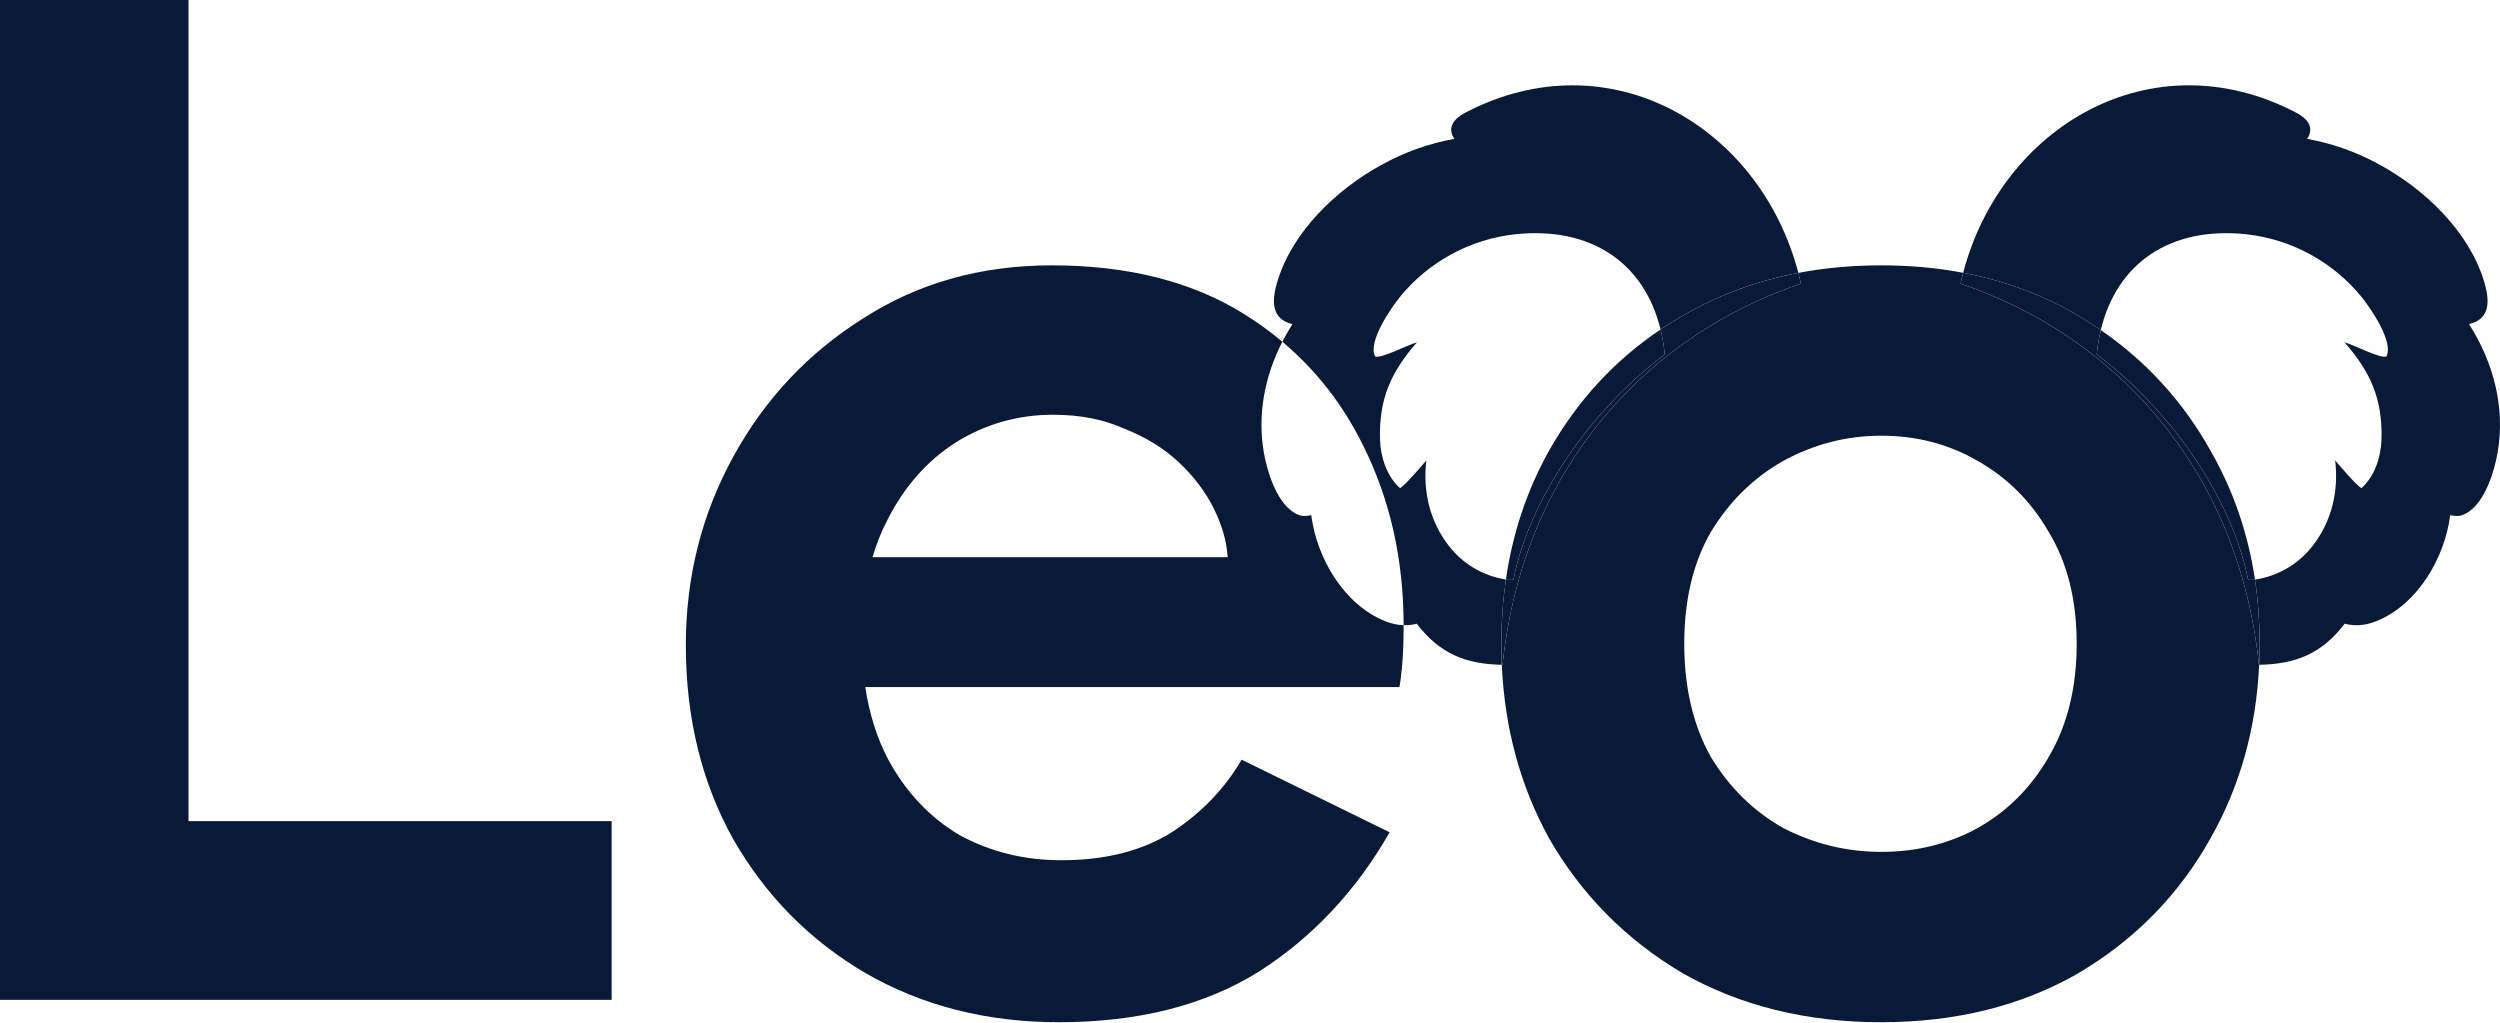
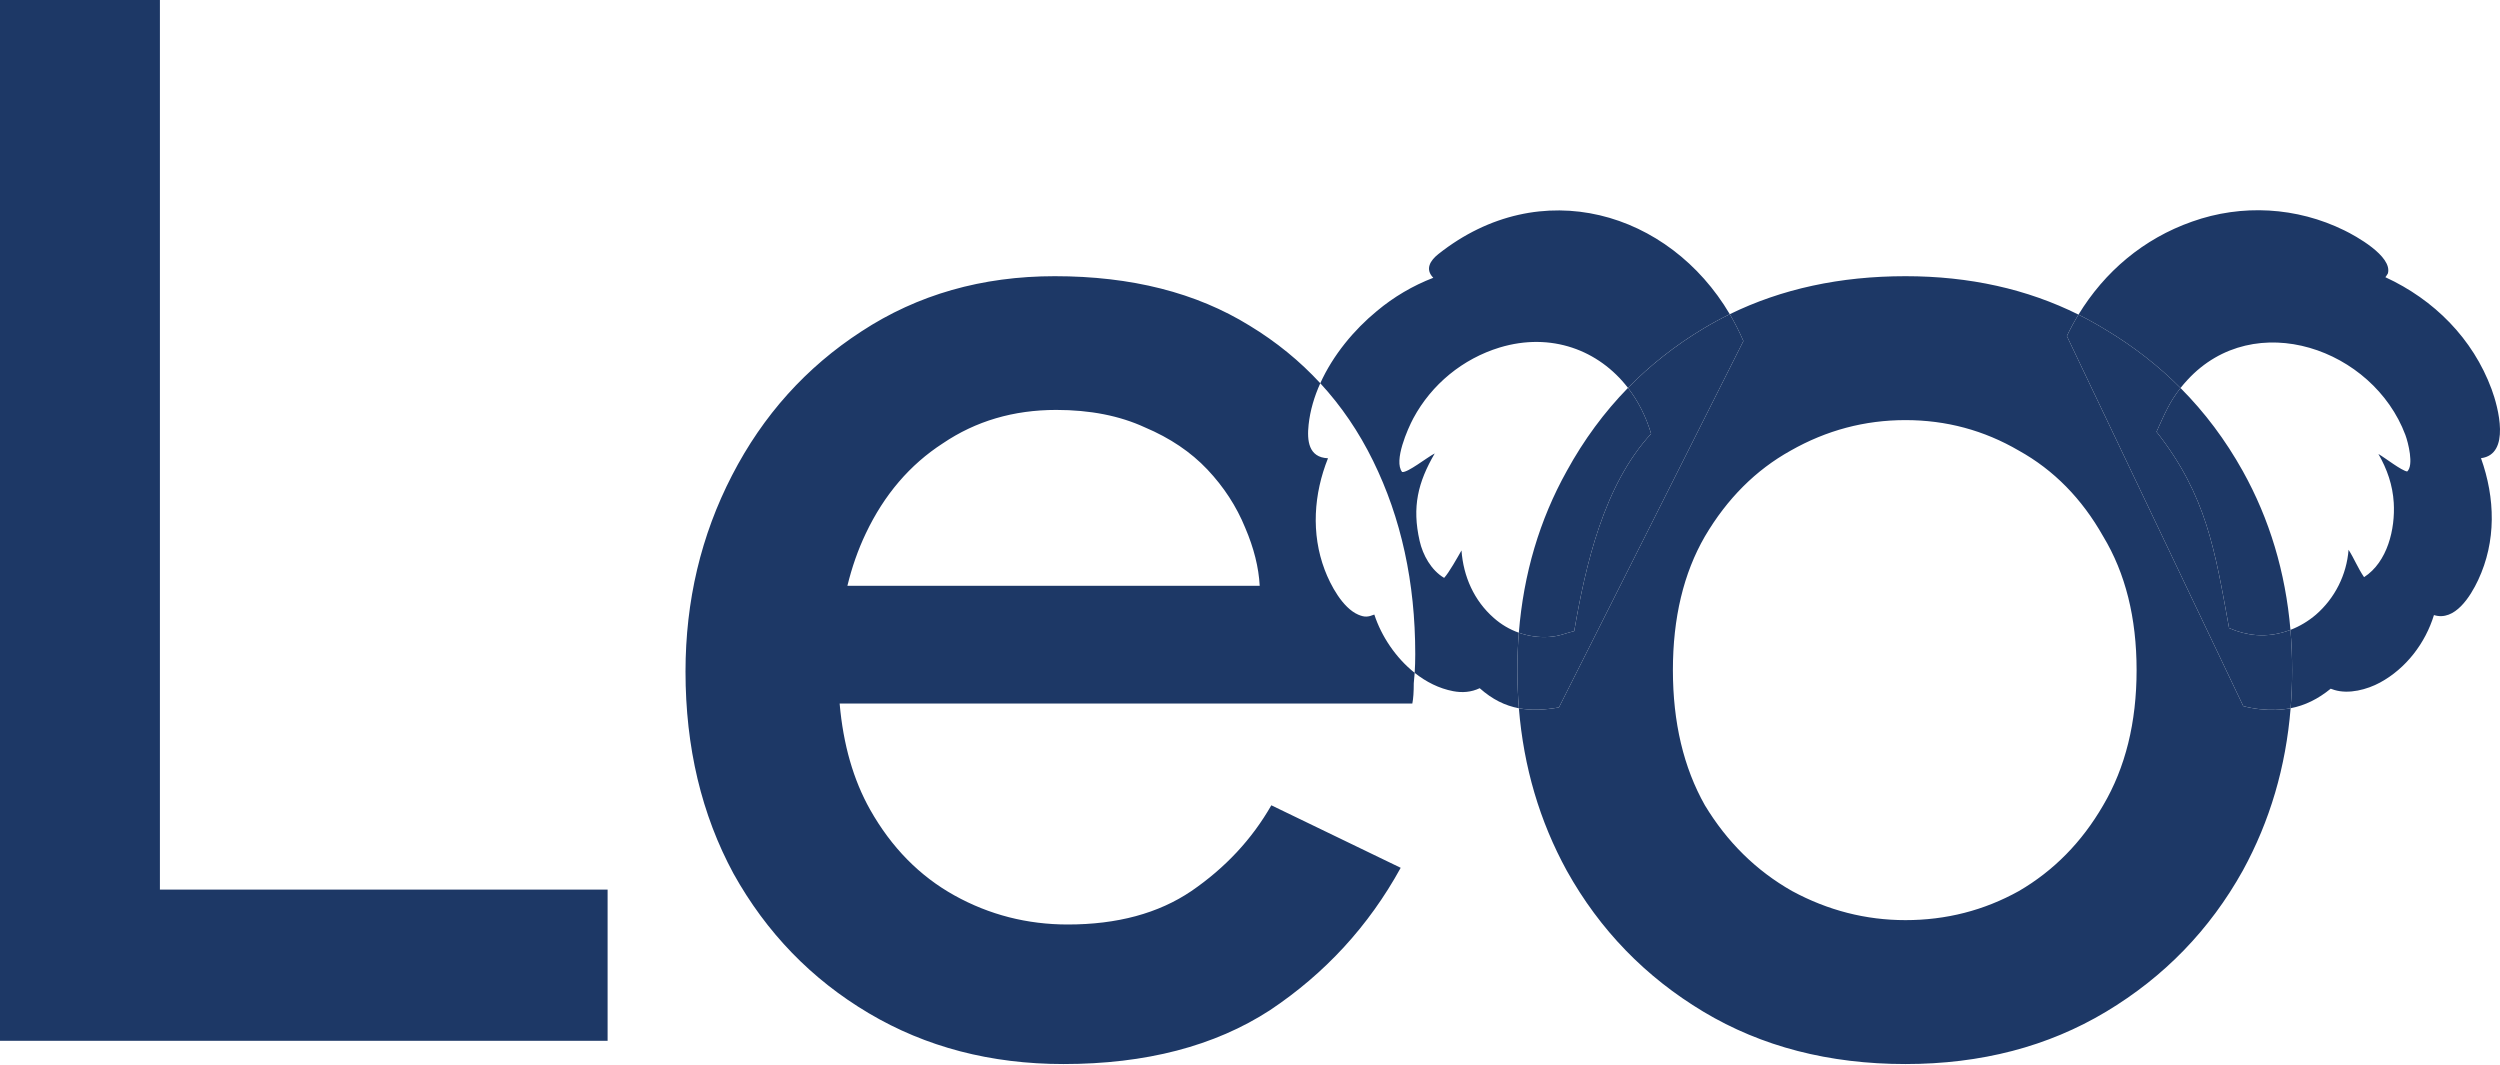
- <svg xmlns="http://www.w3.org/2000/svg" width="63.587" height="26" viewBox="0 0 63.587 26" fill="none">
+ <svg xmlns="http://www.w3.org/2000/svg" width="65.787" height="28" viewBox="0 0 65.787 28" fill="none">
  <g id="Exclude">
-     <path d="M26.75 6.749C28.692 6.749 30.325 7.163 31.651 7.992C31.994 8.206 32.316 8.439 32.616 8.692C32.173 9.556 31.977 10.536 32.145 11.507C32.228 11.983 32.455 12.727 32.879 13.015C33.054 13.134 33.157 13.141 33.352 13.103C33.489 14.189 34.183 15.384 35.238 15.802C35.391 15.863 35.544 15.898 35.701 15.902C35.701 15.906 35.701 15.909 35.701 15.913C35.701 16.291 35.689 16.623 35.665 16.907C35.641 17.168 35.618 17.357 35.594 17.475H22.008C22.112 18.163 22.307 18.779 22.594 19.322C23.044 20.151 23.648 20.791 24.405 21.24C25.187 21.667 26.051 21.88 26.998 21.88C28.111 21.88 29.047 21.643 29.804 21.169C30.562 20.672 31.154 20.056 31.58 19.322L35.345 21.169C34.493 22.661 33.38 23.845 32.007 24.721C30.633 25.574 28.94 26 26.927 26C25.104 26 23.47 25.586 22.026 24.757C20.605 23.928 19.48 22.791 18.651 21.347C17.846 19.903 17.444 18.257 17.444 16.41C17.444 14.681 17.846 13.083 18.651 11.615C19.457 10.147 20.558 8.975 21.955 8.098C23.352 7.199 24.95 6.749 26.75 6.749ZM47.848 6.749C48.576 6.749 49.271 6.812 49.933 6.938C49.909 7.029 49.887 7.121 49.866 7.214C53.683 8.506 56.922 11.804 57.456 16.909C57.457 16.909 57.458 16.909 57.459 16.909C57.459 16.909 57.46 16.909 57.461 16.909C57.387 18.521 56.977 19.988 56.23 21.311C55.425 22.756 54.3 23.904 52.856 24.757C51.411 25.586 49.742 26 47.848 26C45.953 26 44.272 25.586 42.804 24.757C41.359 23.904 40.223 22.756 39.394 21.311C38.668 19.988 38.27 18.52 38.198 16.909C38.204 16.909 38.211 16.909 38.217 16.909C38.751 11.804 41.989 8.506 45.806 7.214C45.786 7.122 45.764 7.031 45.741 6.941C46.411 6.813 47.113 6.749 47.848 6.749ZM4.795 20.885H15.557V25.432H0V0H4.795V20.885ZM47.848 11.082C46.971 11.082 46.143 11.295 45.361 11.721C44.603 12.148 43.988 12.751 43.514 13.533C43.064 14.314 42.839 15.261 42.839 16.374C42.839 17.487 43.064 18.446 43.514 19.251C43.988 20.033 44.603 20.637 45.361 21.063C46.143 21.465 46.971 21.667 47.848 21.667C48.747 21.667 49.564 21.465 50.298 21.063C51.056 20.637 51.66 20.033 52.11 19.251C52.584 18.446 52.82 17.487 52.82 16.374C52.82 15.261 52.584 14.314 52.11 13.533C51.66 12.751 51.056 12.148 50.298 11.721C49.564 11.295 48.747 11.082 47.848 11.082ZM49.933 6.938C50.91 3.211 54.735 0.954 58.398 2.863C58.674 3.007 58.883 3.233 58.681 3.532C59.329 3.649 59.954 3.872 60.529 4.191C61.671 4.812 62.788 5.876 63.179 7.146C63.321 7.609 63.367 8.112 62.799 8.244C63.419 9.21 63.725 10.364 63.527 11.507C63.445 11.983 63.218 12.727 62.794 13.015C62.619 13.134 62.516 13.141 62.32 13.103C62.183 14.189 61.489 15.384 60.435 15.802C60.174 15.905 59.912 15.935 59.637 15.864C59.054 16.627 58.389 16.893 57.461 16.909C57.469 16.732 57.473 16.554 57.473 16.374C57.473 15.812 57.434 15.268 57.355 14.742C57.938 14.656 58.465 14.347 58.825 13.879C59.309 13.258 59.487 12.485 59.394 11.71C59.55 11.89 59.887 12.294 60.06 12.418C60.397 12.119 60.557 11.629 60.572 11.191C60.607 10.149 60.291 9.459 59.632 8.706C59.888 8.78 60.539 9.125 60.697 9.067C60.892 8.696 60.289 7.83 60.065 7.551C59.332 6.654 58.274 6.081 57.122 5.957C55.197 5.759 53.842 6.691 53.433 8.395C53.247 8.267 53.054 8.144 52.856 8.027C51.967 7.503 50.992 7.139 49.933 6.938ZM37.274 2.863C40.939 0.954 44.765 3.212 45.741 6.941C44.682 7.143 43.703 7.505 42.804 8.027C42.609 8.139 42.42 8.257 42.236 8.38C41.823 6.686 40.47 5.759 38.55 5.957C37.398 6.081 36.341 6.654 35.608 7.551C35.384 7.83 34.781 8.696 34.976 9.067C35.133 9.125 35.785 8.78 36.041 8.706C35.382 9.459 35.066 10.149 35.101 11.191C35.115 11.629 35.275 12.119 35.612 12.418C35.785 12.294 36.123 11.89 36.279 11.71C36.186 12.485 36.364 13.258 36.848 13.879C37.204 14.343 37.725 14.651 38.302 14.739C38.225 15.266 38.186 15.811 38.186 16.374C38.186 16.554 38.19 16.732 38.198 16.909C37.277 16.891 36.616 16.624 36.035 15.864C35.922 15.894 35.811 15.906 35.701 15.902C35.699 14.225 35.356 12.701 34.671 11.331C34.161 10.295 33.476 9.415 32.616 8.692C32.694 8.539 32.78 8.389 32.873 8.244C32.306 8.112 32.352 7.609 32.494 7.146C32.884 5.876 34.002 4.812 35.143 4.191C35.719 3.872 36.343 3.649 36.991 3.532C36.789 3.233 36.999 3.007 37.274 2.863ZM42.236 8.38C42.285 8.582 42.321 8.795 42.343 9.018C40.667 10.254 38.947 12.484 38.493 14.742C38.492 14.742 38.433 14.757 38.36 14.748C38.34 14.745 38.321 14.742 38.302 14.739C38.474 13.56 38.838 12.471 39.394 11.473C40.111 10.203 41.058 9.172 42.236 8.38ZM53.433 8.395C54.603 9.201 55.536 10.227 56.23 11.473C56.803 12.472 57.178 13.561 57.355 14.742C57.341 14.744 57.327 14.746 57.313 14.748C57.24 14.757 57.181 14.742 57.18 14.742C56.726 12.484 55.006 10.254 53.33 9.018C53.351 8.8 53.386 8.593 53.433 8.395ZM26.785 10.549C25.886 10.549 25.057 10.786 24.299 11.26C23.565 11.733 22.985 12.396 22.559 13.249C22.41 13.537 22.288 13.844 22.192 14.172H31.225C31.201 13.77 31.083 13.355 30.87 12.929C30.657 12.503 30.361 12.112 29.982 11.757C29.603 11.402 29.141 11.117 28.597 10.904C28.076 10.668 27.472 10.549 26.785 10.549Z" fill="#091A39" />
-     <path d="M38.198 16.909C38.204 16.909 38.211 16.909 38.217 16.909C38.751 11.804 41.989 8.506 45.806 7.214C45.786 7.122 45.764 7.031 45.741 6.941C44.682 7.143 43.703 7.505 42.804 8.027C42.609 8.139 42.42 8.257 42.236 8.38C42.285 8.582 42.321 8.795 42.343 9.018C40.667 10.254 38.947 12.484 38.493 14.742C38.492 14.742 38.433 14.757 38.36 14.748C38.34 14.745 38.321 14.742 38.302 14.739C38.225 15.266 38.186 15.811 38.186 16.374C38.186 16.554 38.19 16.732 38.198 16.909Z" fill="#091A39" />
-     <path d="M49.933 6.938C49.909 7.029 49.887 7.121 49.866 7.214C53.683 8.506 56.922 11.804 57.456 16.909L57.459 16.909L57.461 16.909C57.469 16.732 57.473 16.554 57.473 16.374C57.473 15.812 57.434 15.268 57.355 14.742C57.341 14.744 57.327 14.746 57.313 14.748C57.24 14.757 57.181 14.742 57.18 14.742C56.726 12.484 55.006 10.254 53.33 9.018C53.351 8.8 53.386 8.593 53.433 8.395C53.247 8.267 53.054 8.144 52.856 8.027C51.967 7.503 50.992 7.139 49.933 6.938Z" fill="#091A39" />
+     <path d="M27.755 7.268C29.77 7.268 31.478 7.701 32.881 8.568C33.586 8.996 34.206 9.502 34.743 10.085C34.585 10.435 34.476 10.802 34.436 11.174C34.39 11.597 34.434 12.038 34.946 12.059C34.571 12.995 34.498 14.041 34.859 14.995C35.009 15.392 35.328 15.996 35.742 16.175C35.913 16.248 36.003 16.237 36.165 16.172C36.351 16.742 36.73 17.312 37.227 17.706C37.221 17.8 37.213 17.891 37.203 17.978C37.203 18.208 37.191 18.386 37.165 18.514H22.095C22.189 19.594 22.457 20.525 22.897 21.306C23.458 22.3 24.198 23.053 25.116 23.563C26.034 24.073 27.029 24.328 28.099 24.328C29.4 24.328 30.484 24.035 31.351 23.448C32.243 22.836 32.945 22.084 33.455 21.191L36.859 22.836C36.018 24.366 34.87 25.616 33.416 26.585C31.963 27.528 30.152 28 27.985 28C26.072 28 24.364 27.554 22.859 26.661C21.355 25.769 20.169 24.545 19.302 22.989C18.46 21.433 18.039 19.661 18.039 17.672C18.039 15.811 18.447 14.089 19.264 12.508C20.079 10.927 21.214 9.665 22.668 8.721C24.147 7.752 25.843 7.268 27.755 7.268ZM50.142 7.268C51.824 7.268 53.341 7.605 54.695 8.279C54.584 8.46 54.482 8.648 54.389 8.843L59.031 18.581C59.174 18.619 59.32 18.646 59.466 18.662C59.757 18.693 60.025 18.686 60.277 18.637C60.152 20.183 59.732 21.609 59.017 22.913C58.15 24.468 56.951 25.705 55.421 26.623C53.891 27.541 52.132 28 50.142 28C48.128 28 46.356 27.541 44.825 26.623C43.295 25.705 42.097 24.468 41.23 22.913C40.515 21.609 40.095 20.184 39.969 18.638C40.295 18.699 40.641 18.683 41.023 18.616L45.877 8.974C45.771 8.728 45.651 8.492 45.519 8.268C46.884 7.601 48.425 7.268 50.142 7.268ZM4.208 23.41H15.989V27.388H0V0H4.208V23.41ZM50.142 11.055C49.071 11.055 48.064 11.322 47.121 11.858C46.203 12.368 45.45 13.12 44.864 14.115C44.303 15.084 44.022 16.257 44.022 17.634C44.022 19.011 44.303 20.197 44.864 21.191C45.45 22.16 46.215 22.913 47.159 23.448C48.102 23.958 49.097 24.213 50.142 24.213C51.214 24.213 52.208 23.958 53.126 23.448C54.044 22.913 54.784 22.16 55.345 21.191C55.931 20.197 56.224 19.011 56.224 17.634C56.224 16.257 55.931 15.084 55.345 14.115C54.784 13.12 54.044 12.368 53.126 11.858C52.208 11.322 51.214 11.055 50.142 11.055ZM37.85 6.686C40.541 4.552 43.926 5.569 45.519 8.268C45.282 8.384 45.051 8.509 44.825 8.645C44.086 9.088 43.425 9.609 42.84 10.207C42.07 9.209 40.816 8.737 39.465 9.144C38.491 9.442 37.674 10.111 37.191 11.008C37.043 11.286 36.667 12.133 36.897 12.421C37.042 12.444 37.547 12.039 37.755 11.932C37.312 12.692 37.154 13.339 37.357 14.233C37.442 14.608 37.661 15.005 38.002 15.207C38.13 15.071 38.355 14.666 38.459 14.485C38.508 15.169 38.79 15.807 39.31 16.262C39.504 16.434 39.728 16.565 39.968 16.65C39.942 16.972 39.929 17.3 39.929 17.634C39.929 17.974 39.943 18.309 39.969 18.638C39.607 18.57 39.271 18.406 38.938 18.11C38.713 18.216 38.482 18.234 38.24 18.188C37.87 18.118 37.527 17.944 37.227 17.706C37.237 17.551 37.242 17.387 37.242 17.213C37.242 15.326 36.872 13.63 36.132 12.126C35.758 11.364 35.295 10.683 34.743 10.085C35.078 9.344 35.633 8.677 36.232 8.185C36.675 7.814 37.177 7.518 37.717 7.31C37.493 7.085 37.636 6.855 37.85 6.686ZM57.683 5.832C58.995 5.364 60.44 5.447 61.69 6.062C61.974 6.2 62.962 6.739 62.837 7.195C62.834 7.207 62.783 7.279 62.771 7.295C64.052 7.885 65.072 8.908 65.565 10.239C65.743 10.718 66.071 11.957 65.287 12.057C65.663 13.109 65.692 14.246 65.21 15.268C65.012 15.69 64.599 16.36 64.049 16.185C63.823 16.923 63.316 17.589 62.631 17.961C62.29 18.146 61.811 18.273 61.428 18.156C61.396 18.146 61.364 18.135 61.332 18.123C60.996 18.397 60.654 18.564 60.277 18.637C60.304 18.308 60.317 17.974 60.317 17.634C60.317 17.274 60.302 16.922 60.273 16.575C60.516 16.482 60.744 16.345 60.943 16.175C61.442 15.741 61.751 15.127 61.802 14.467C61.95 14.699 62.049 14.953 62.21 15.188C62.827 14.79 63.033 13.919 62.991 13.228C62.963 12.765 62.817 12.345 62.587 11.946C62.763 12.048 63.198 12.388 63.345 12.407C63.524 12.244 63.371 11.645 63.297 11.445C62.449 9.182 59.331 8.077 57.562 9.998C57.495 10.071 57.434 10.141 57.38 10.21C56.802 9.629 56.149 9.12 55.421 8.683C55.184 8.537 54.942 8.403 54.695 8.279C55.385 7.148 56.404 6.282 57.683 5.832ZM42.84 10.207C43.106 10.552 43.314 10.959 43.449 11.414C42.208 12.758 41.725 14.861 41.425 16.607C41.173 16.667 41.059 16.739 40.759 16.761C40.488 16.778 40.219 16.739 39.968 16.65C40.092 15.1 40.512 13.681 41.23 12.393C41.678 11.576 42.215 10.847 42.84 10.207ZM57.38 10.21C58.017 10.85 58.562 11.578 59.017 12.393C59.723 13.66 60.142 15.054 60.273 16.575C59.987 16.685 59.679 16.736 59.372 16.712C59.125 16.691 58.884 16.628 58.658 16.527C58.289 14.494 58.067 13.036 56.748 11.362C56.959 10.899 57.09 10.576 57.38 10.21ZM27.794 10.787C26.672 10.787 25.677 11.08 24.81 11.667C23.943 12.228 23.267 13.018 22.783 14.038C22.578 14.468 22.418 14.927 22.299 15.415H33.149C33.123 14.931 32.996 14.421 32.766 13.885C32.537 13.324 32.205 12.814 31.772 12.355C31.338 11.896 30.79 11.526 30.127 11.246C29.464 10.94 28.686 10.787 27.794 10.787Z" fill="#1D3866" />
+     <path d="M39.969 18.638C40.295 18.699 40.641 18.683 41.023 18.616L45.877 8.974C45.771 8.728 45.651 8.492 45.519 8.268C45.282 8.384 45.051 8.509 44.825 8.645C44.086 9.088 43.425 9.609 42.84 10.207C43.106 10.552 43.314 10.959 43.449 11.414C42.208 12.758 41.725 14.861 41.425 16.607C41.173 16.667 41.059 16.739 40.759 16.761C40.488 16.778 40.219 16.739 39.968 16.65C39.942 16.972 39.929 17.3 39.929 17.634C39.929 17.974 39.943 18.309 39.969 18.638Z" fill="#1D3866" />
+     <path d="M54.695 8.279C54.584 8.46 54.482 8.648 54.389 8.843L59.031 18.581C59.174 18.619 59.32 18.646 59.466 18.662C59.757 18.693 60.025 18.686 60.277 18.637C60.304 18.308 60.317 17.974 60.317 17.634C60.317 17.274 60.302 16.922 60.273 16.575C59.987 16.685 59.679 16.736 59.372 16.712C59.125 16.691 58.884 16.628 58.658 16.527C58.289 14.494 58.067 13.036 56.748 11.362C56.959 10.899 57.09 10.576 57.38 10.21C56.802 9.629 56.149 9.12 55.421 8.683C55.184 8.537 54.942 8.403 54.695 8.279Z" fill="#1D3866" />
  </g>
</svg>
